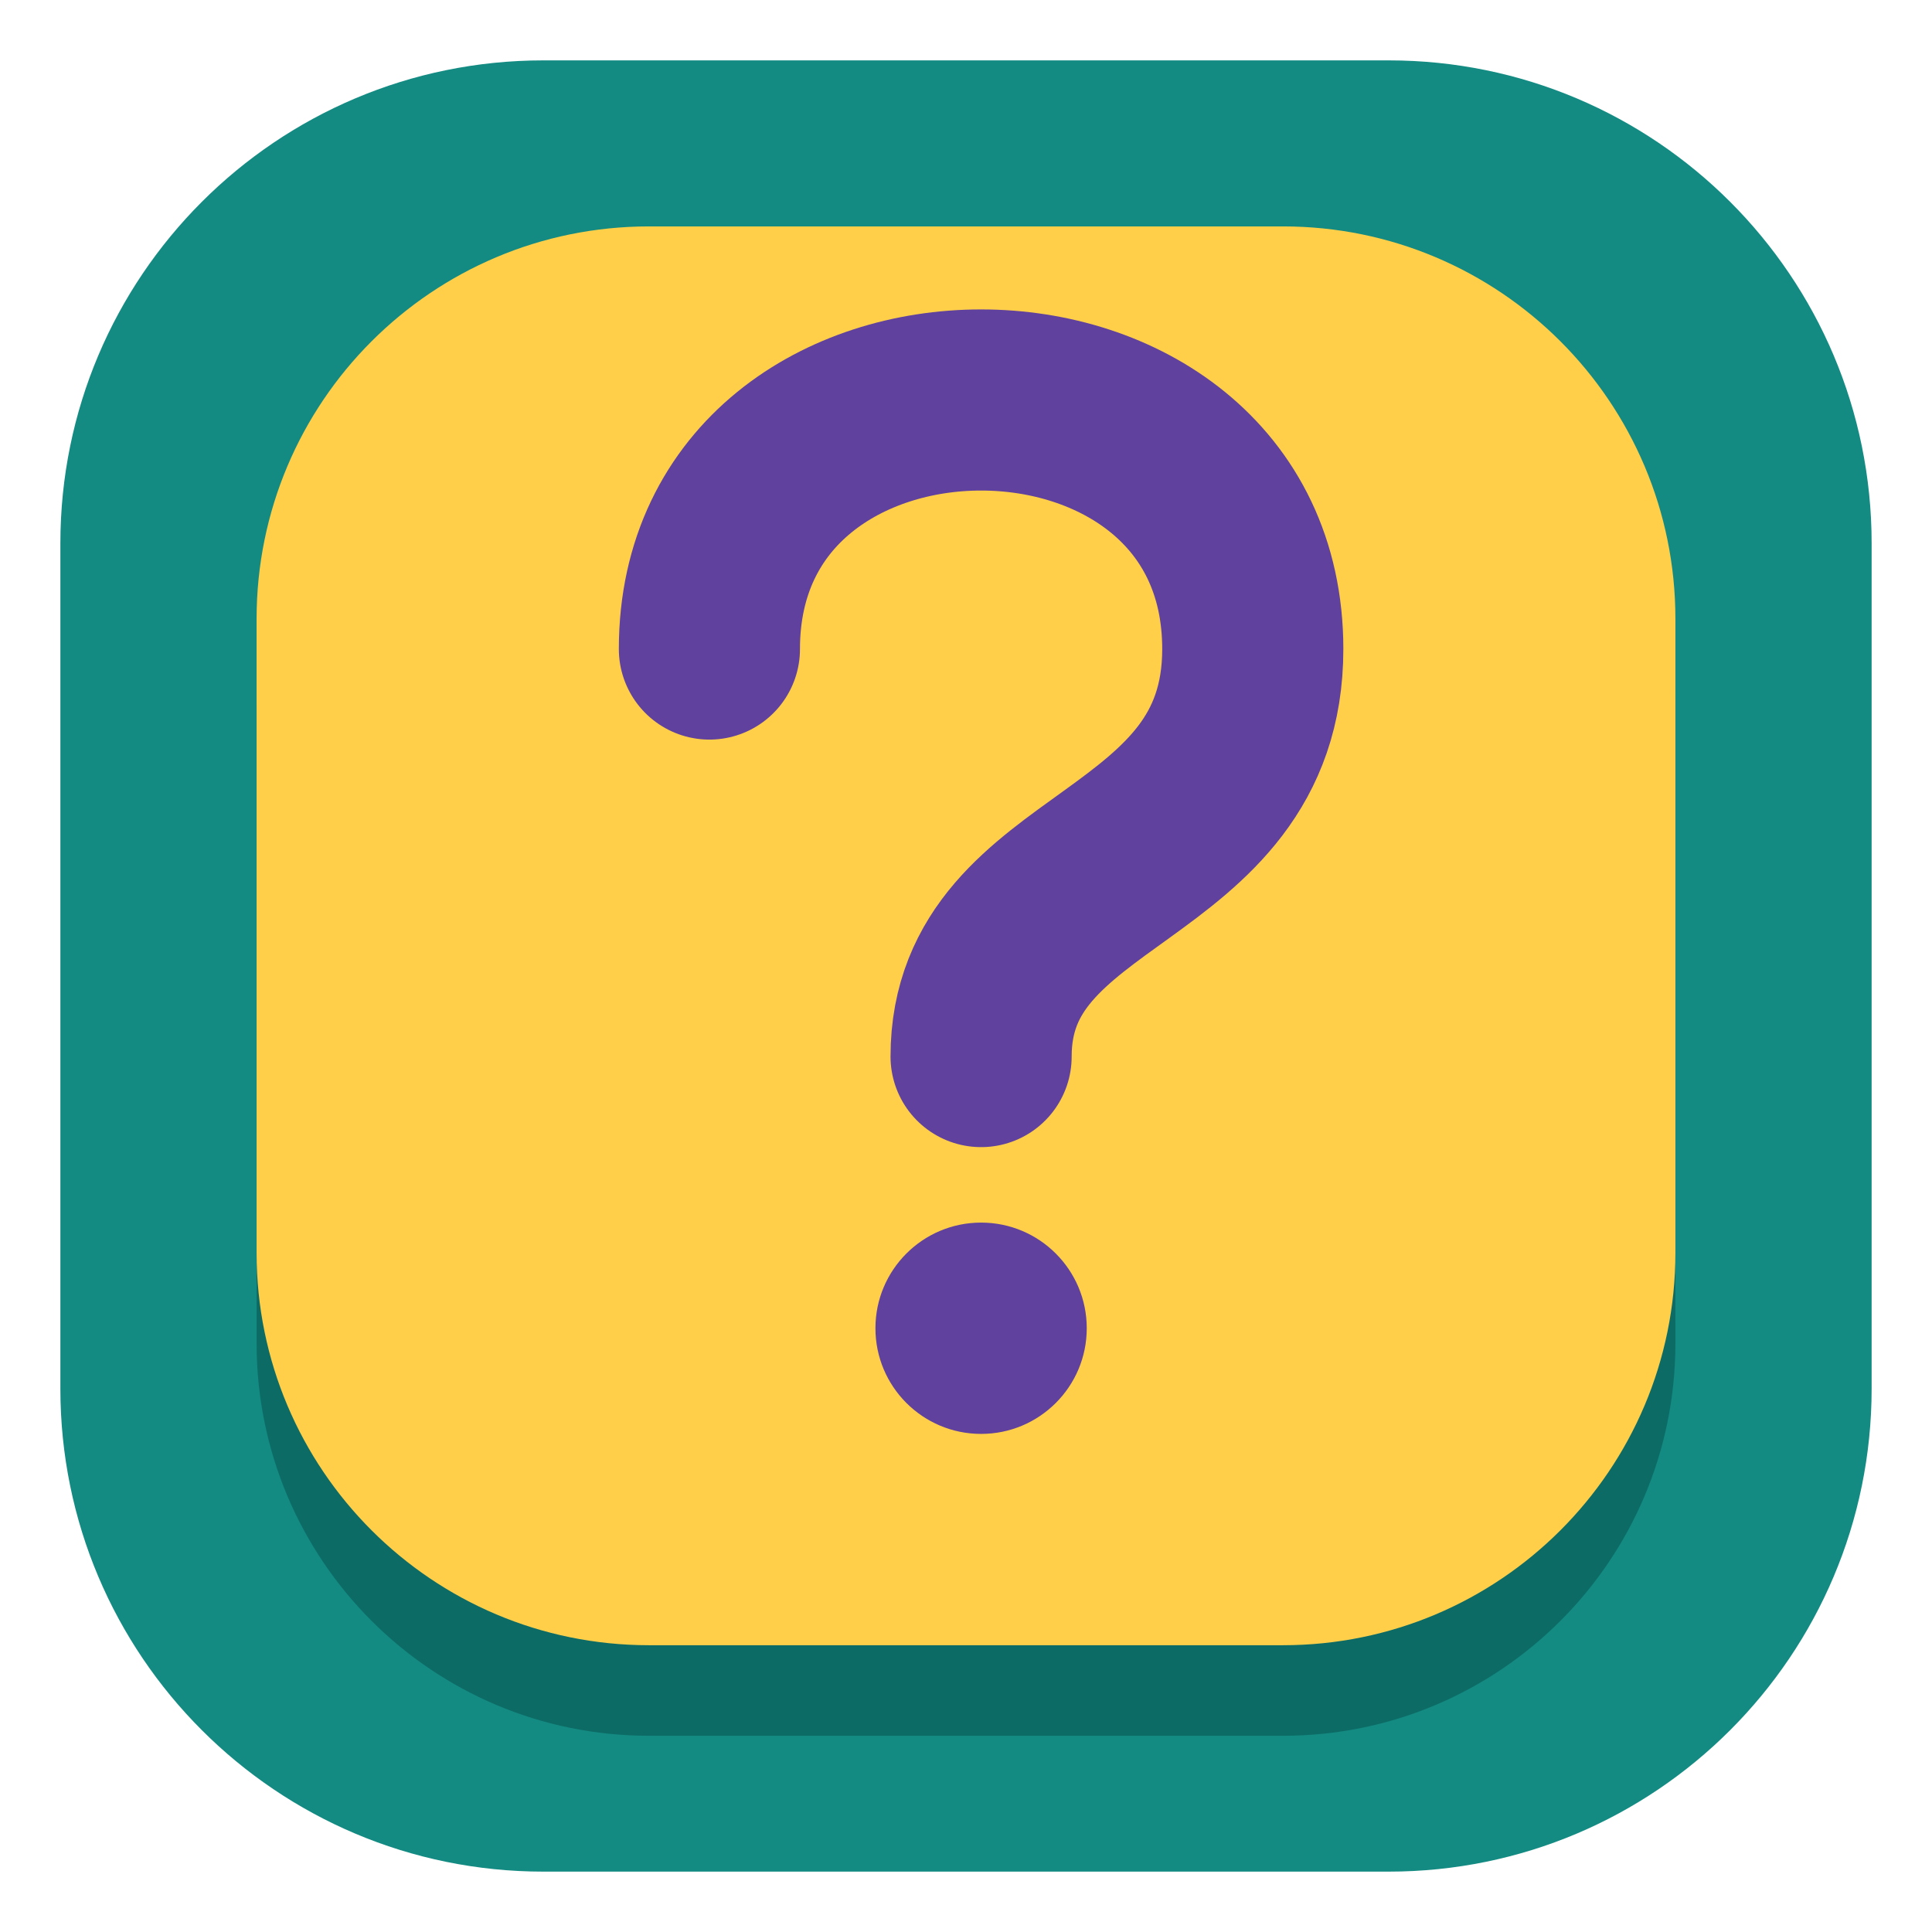
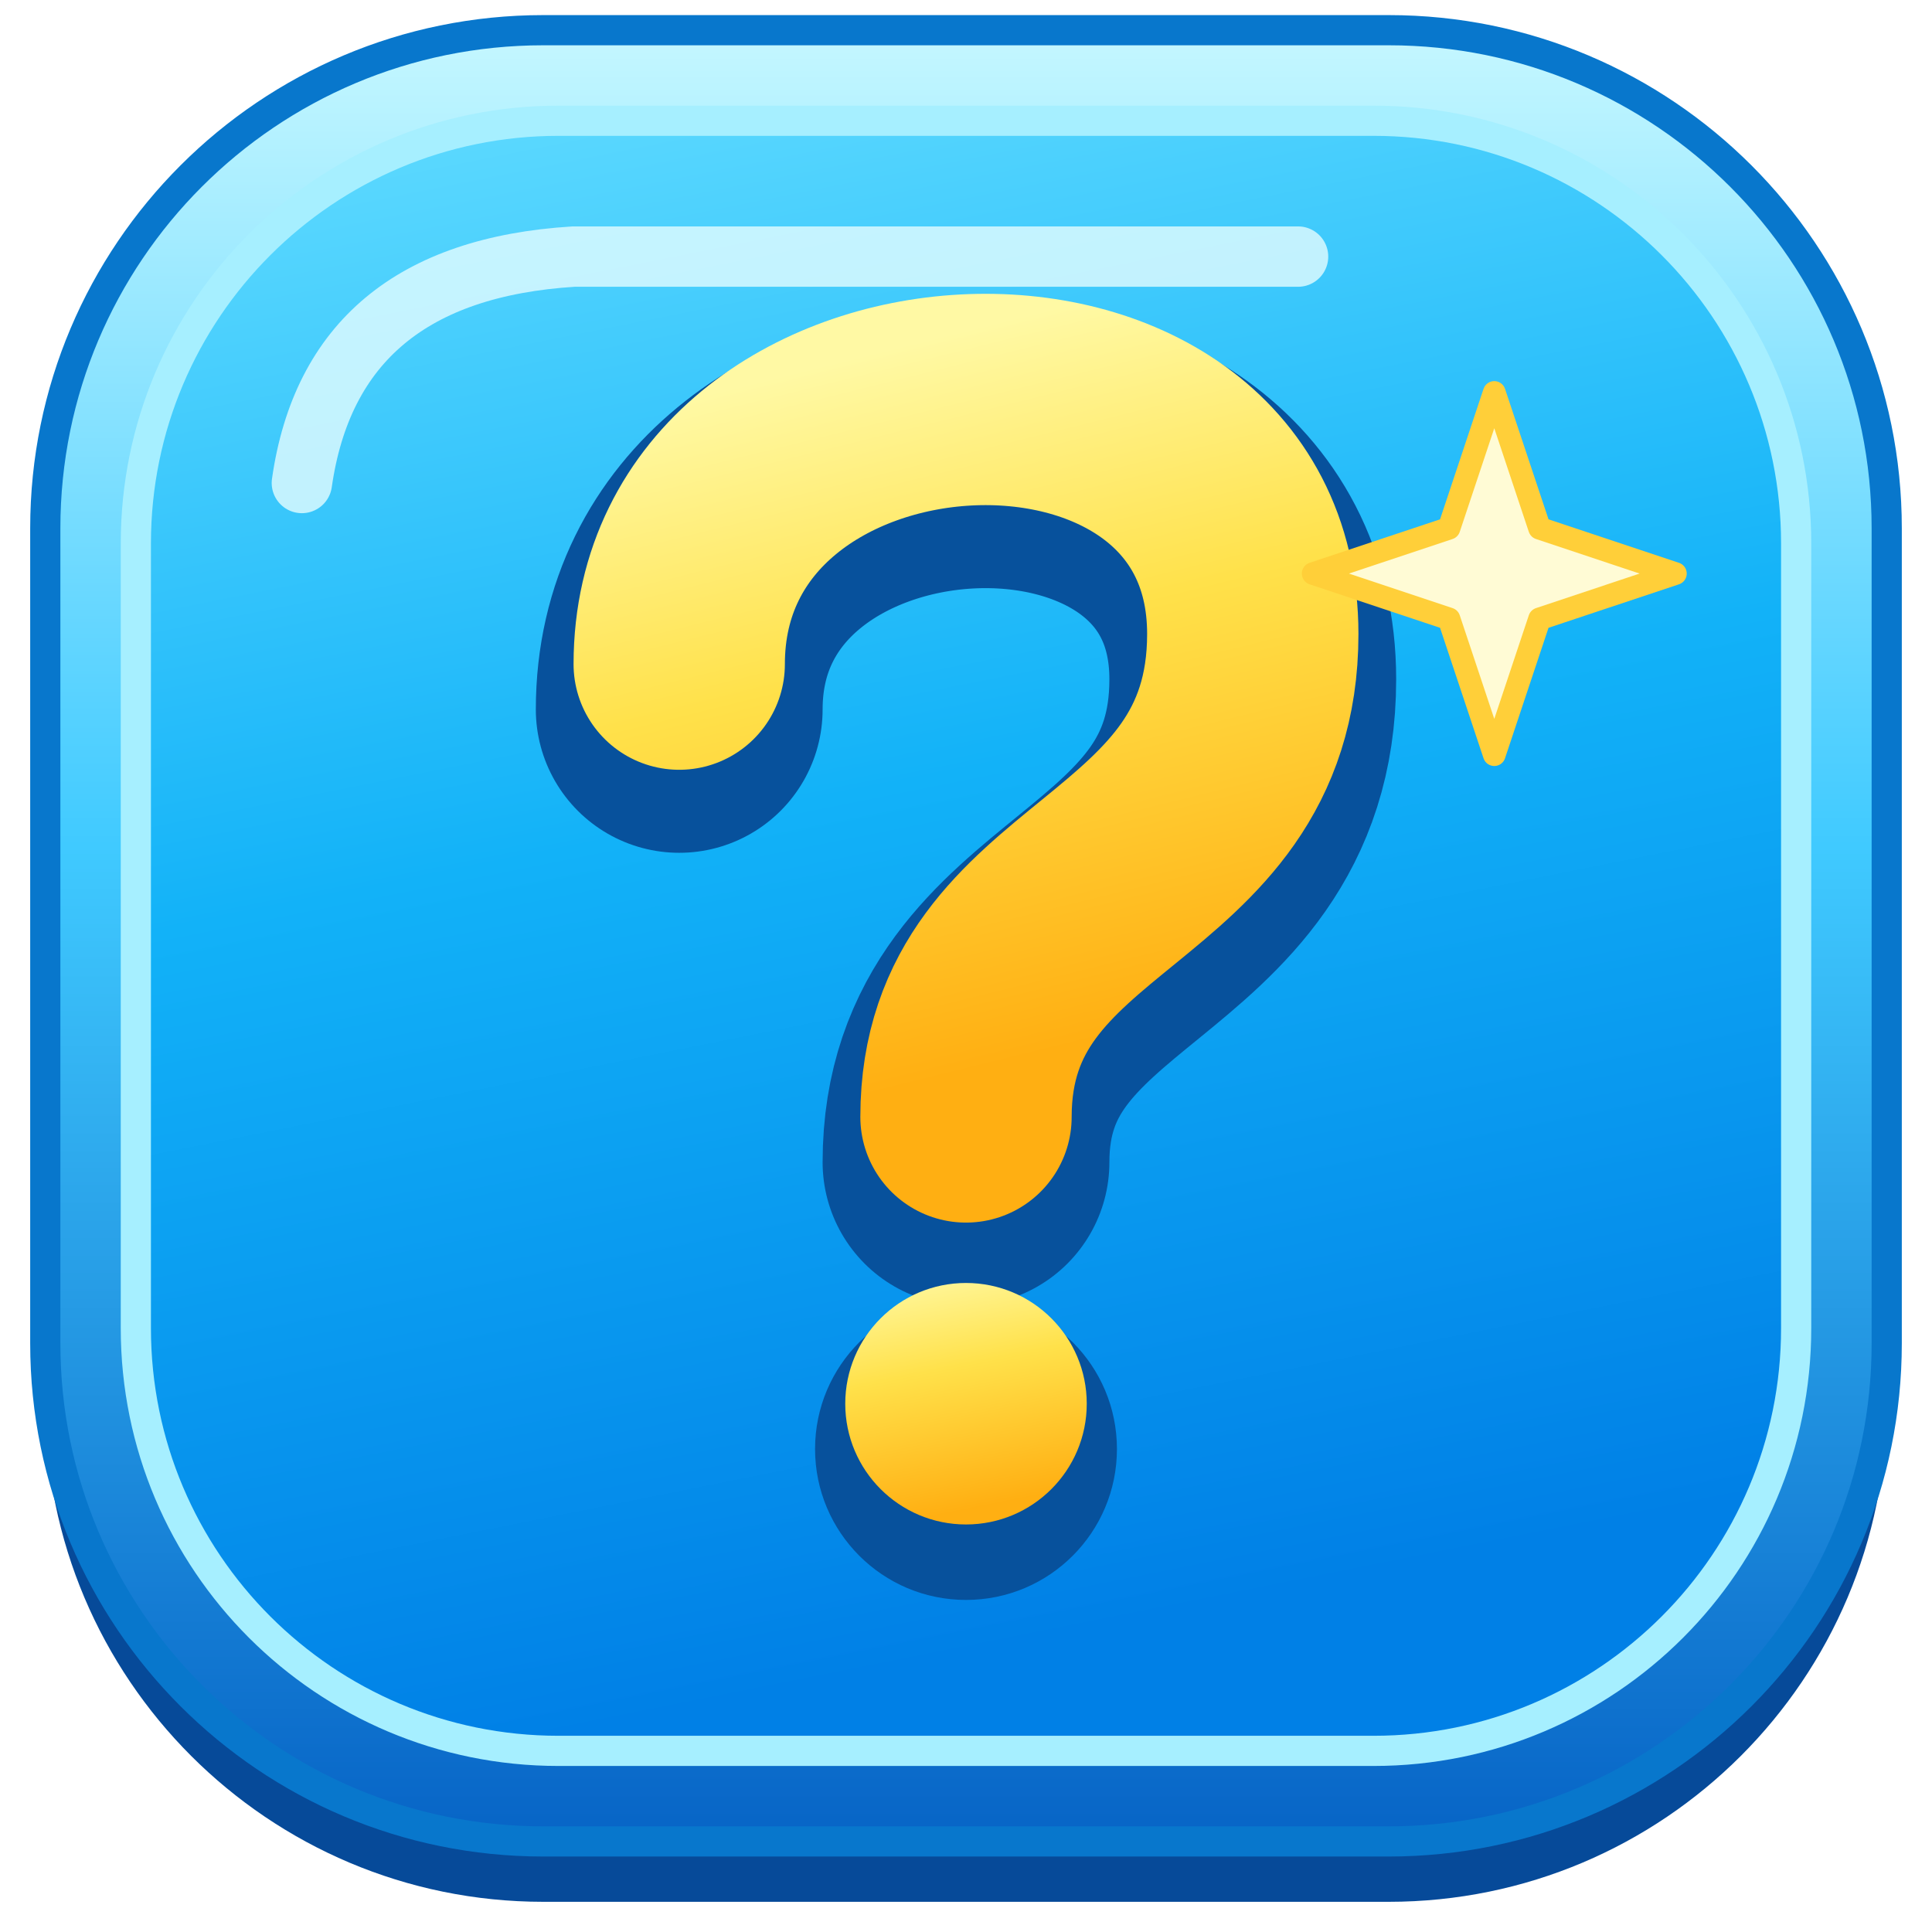
<svg xmlns="http://www.w3.org/2000/svg" viewBox="0 0 128 128">
-   <rect x="4" y="4" width="120" height="120" rx="32" fill="#138b82" />
-   <rect x="17" y="21" width="94" height="94" rx="26" fill="#0c6c65" />
-   <rect x="17" y="15" width="94" height="94" rx="26" fill="#ffcf4a" />
-   <path d="M47 43c0-22 36-22 36 0 0 15-18 14-18 27" fill="none" stroke="#60419d" stroke-width="12" stroke-linecap="round" />
-   <circle cx="65" cy="88" r="7" fill="#60419d" />
+   <defs>
+     <linearGradient id="rim" x2="0" y2="1">
+       <stop stop-color="#c5f7ff" />
+       <stop offset=".45" stop-color="#40caff" />
+       <stop offset="1" stop-color="#0764c6" />
+     </linearGradient>
+     <linearGradient id="face" x2=".2" y2="1">
+       <stop stop-color="#62dcff" />
+       <stop offset=".48" stop-color="#12b2f8" />
+       <stop offset="1" stop-color="#0080e6" />
+     </linearGradient>
+     <linearGradient id="gold" x2=".2" y2="1">
+       <stop stop-color="#fff9a4" />
+       <stop offset=".42" stop-color="#ffe14a" />
+       <stop offset="1" stop-color="#ffaf12" />
+     </linearGradient>
+   </defs>
+   <rect x="3" y="5" width="122" height="121" rx="33" fill="#064a99" />
+   <rect x="3" y="2" width="122" height="120" rx="33" fill="url(#rim)" stroke="#0877cc" stroke-width="2" />
+   <rect x="9" y="8" width="110" height="108" rx="28" fill="url(#face)" stroke="#a6efff" stroke-width="2" />
+   <path d="M20 32Q22 18 38 17H86" fill="none" stroke="#e3fcff" stroke-width="4" stroke-linecap="round" opacity=".8" />
+   <path d="M45 44c0-22 38-24 38-2 0 17-19 16-19 32" fill="none" stroke="#07519c" stroke-width="19" stroke-linecap="round" transform="translate(0 3)" />
+   <path d="M45 44c0-22 38-24 38-2 0 17-19 16-19 32" fill="none" stroke="url(#gold)" stroke-width="14" stroke-linecap="round" />
+   <circle cx="64" cy="96" r="10" fill="#07519c" />
+   <circle cx="64" cy="93" r="8" fill="url(#gold)" />
+   <path d="m99 26 3 9 9 3-9 3-3 9-3-9-9-3 9-3Z" fill="#fffbd5" stroke="#ffcf39" stroke-width="1.5" stroke-linejoin="round" />
</svg>
